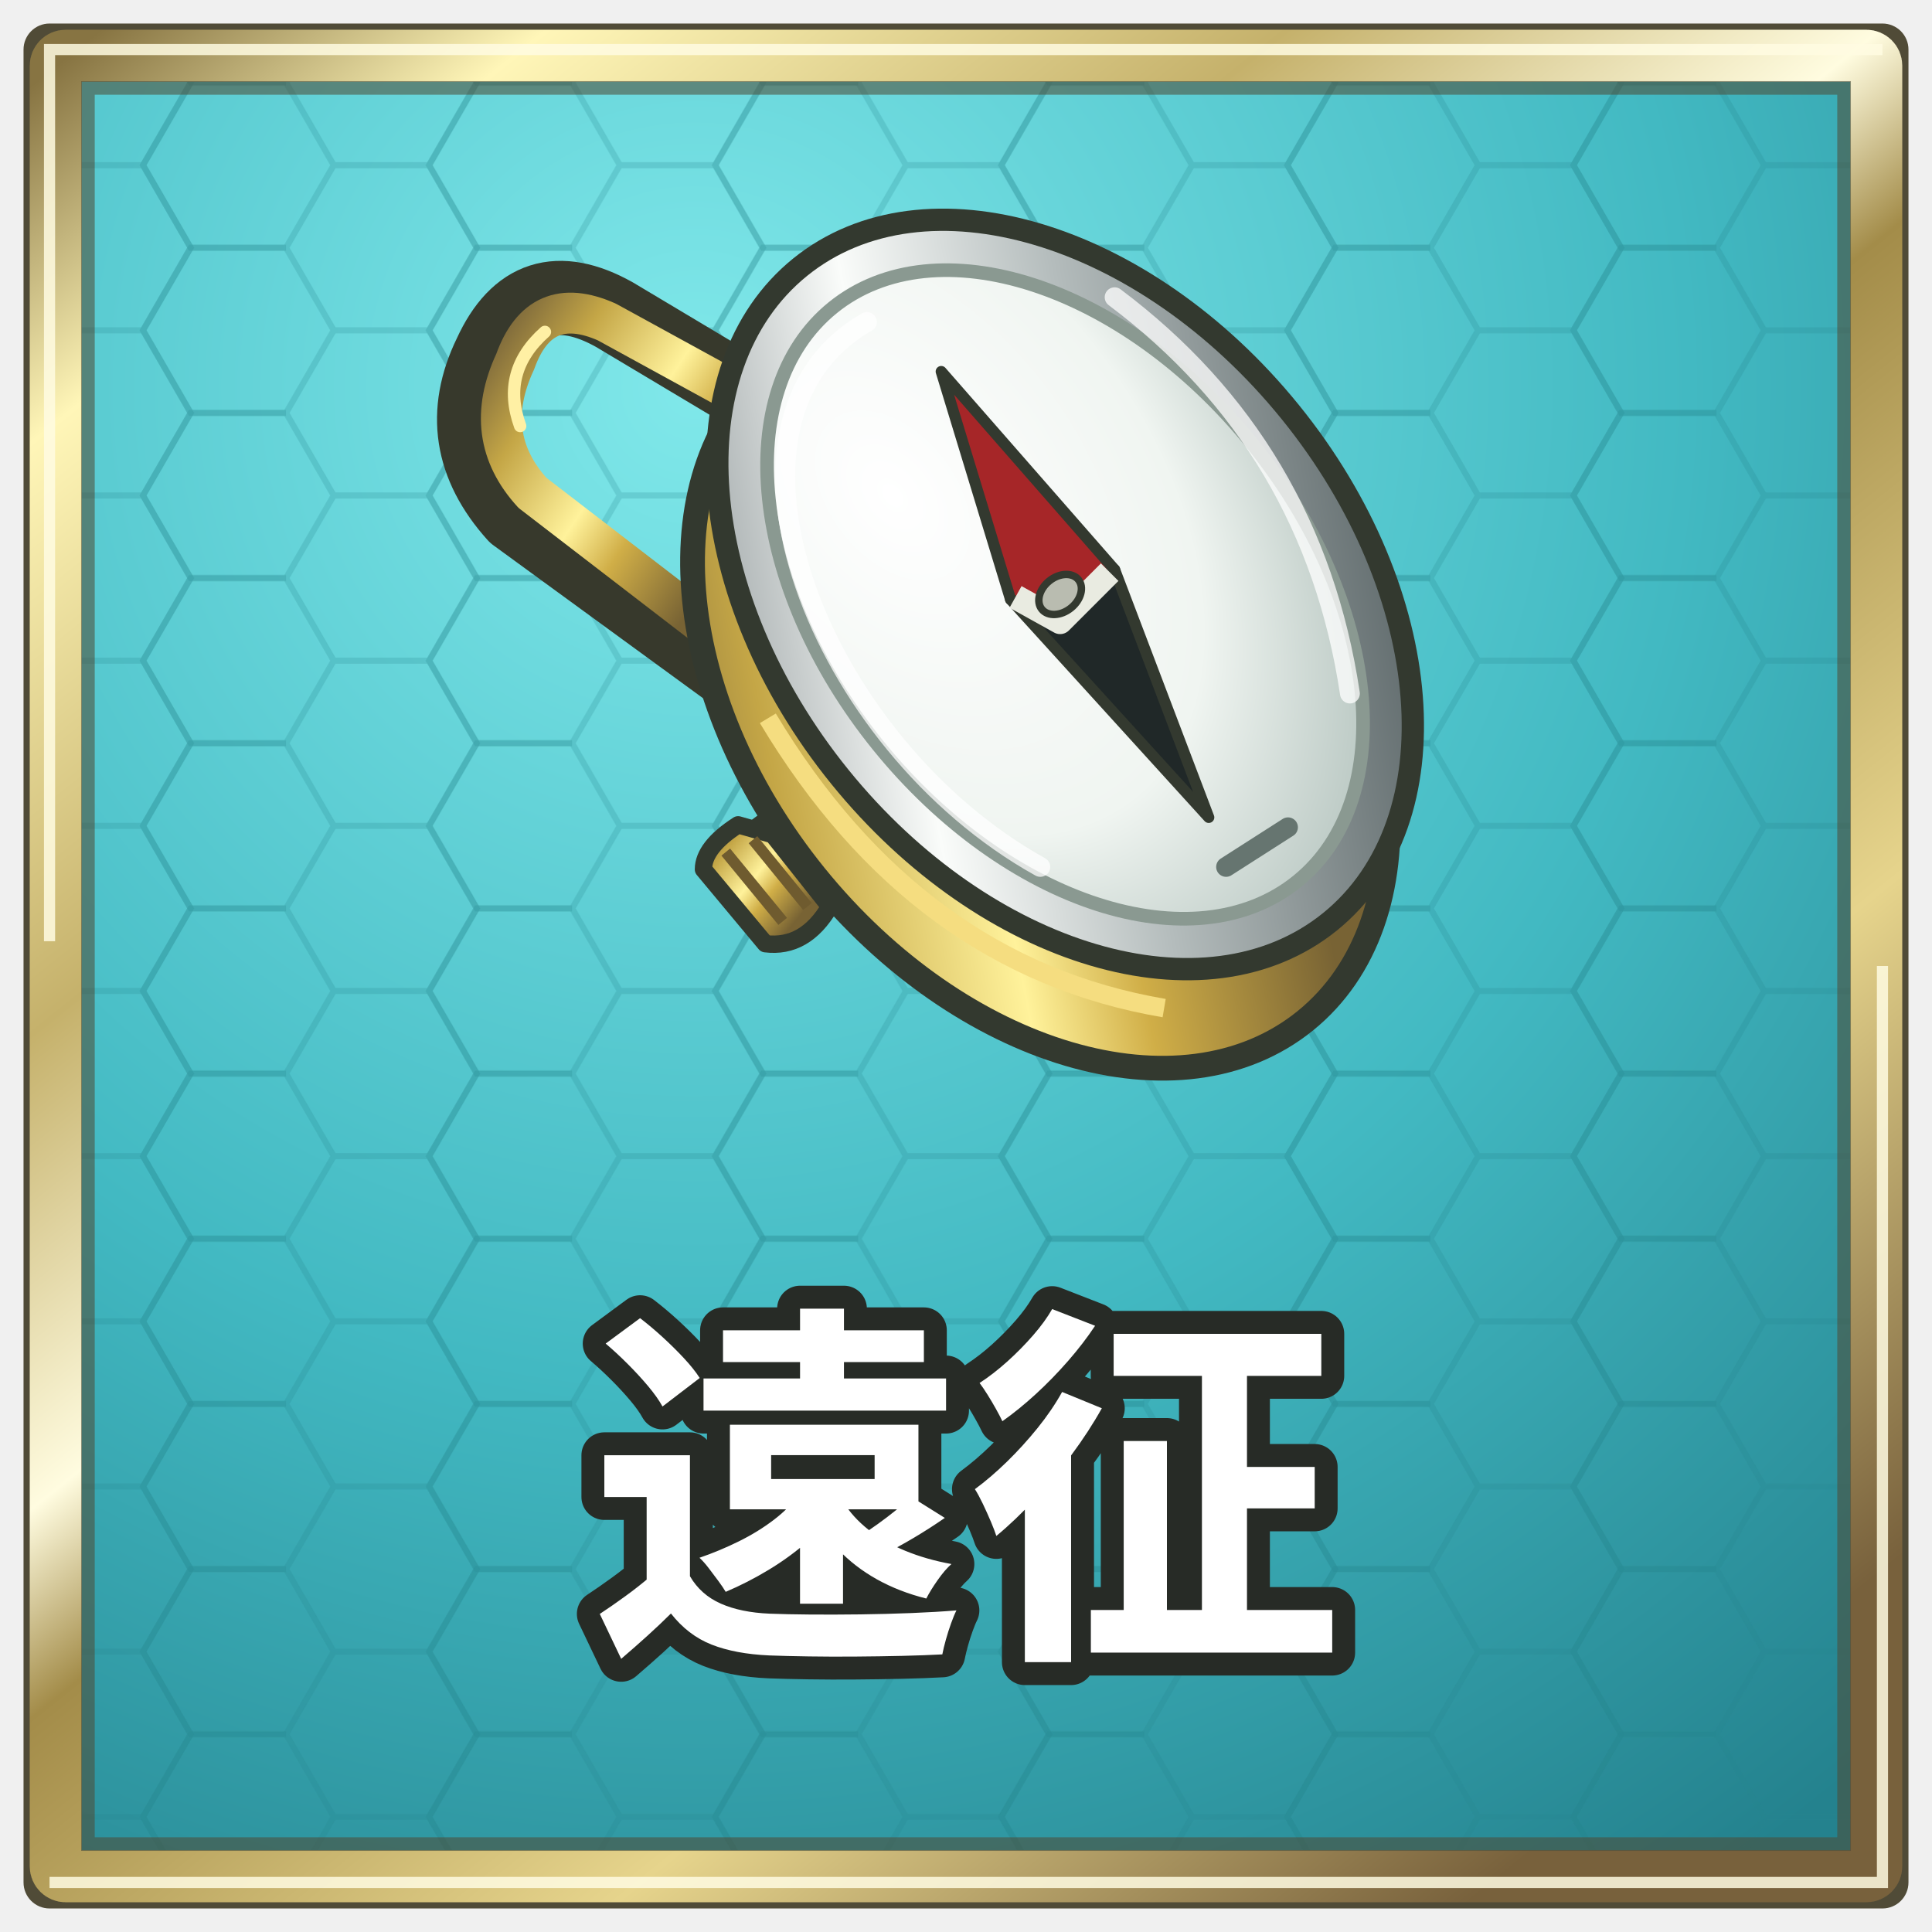
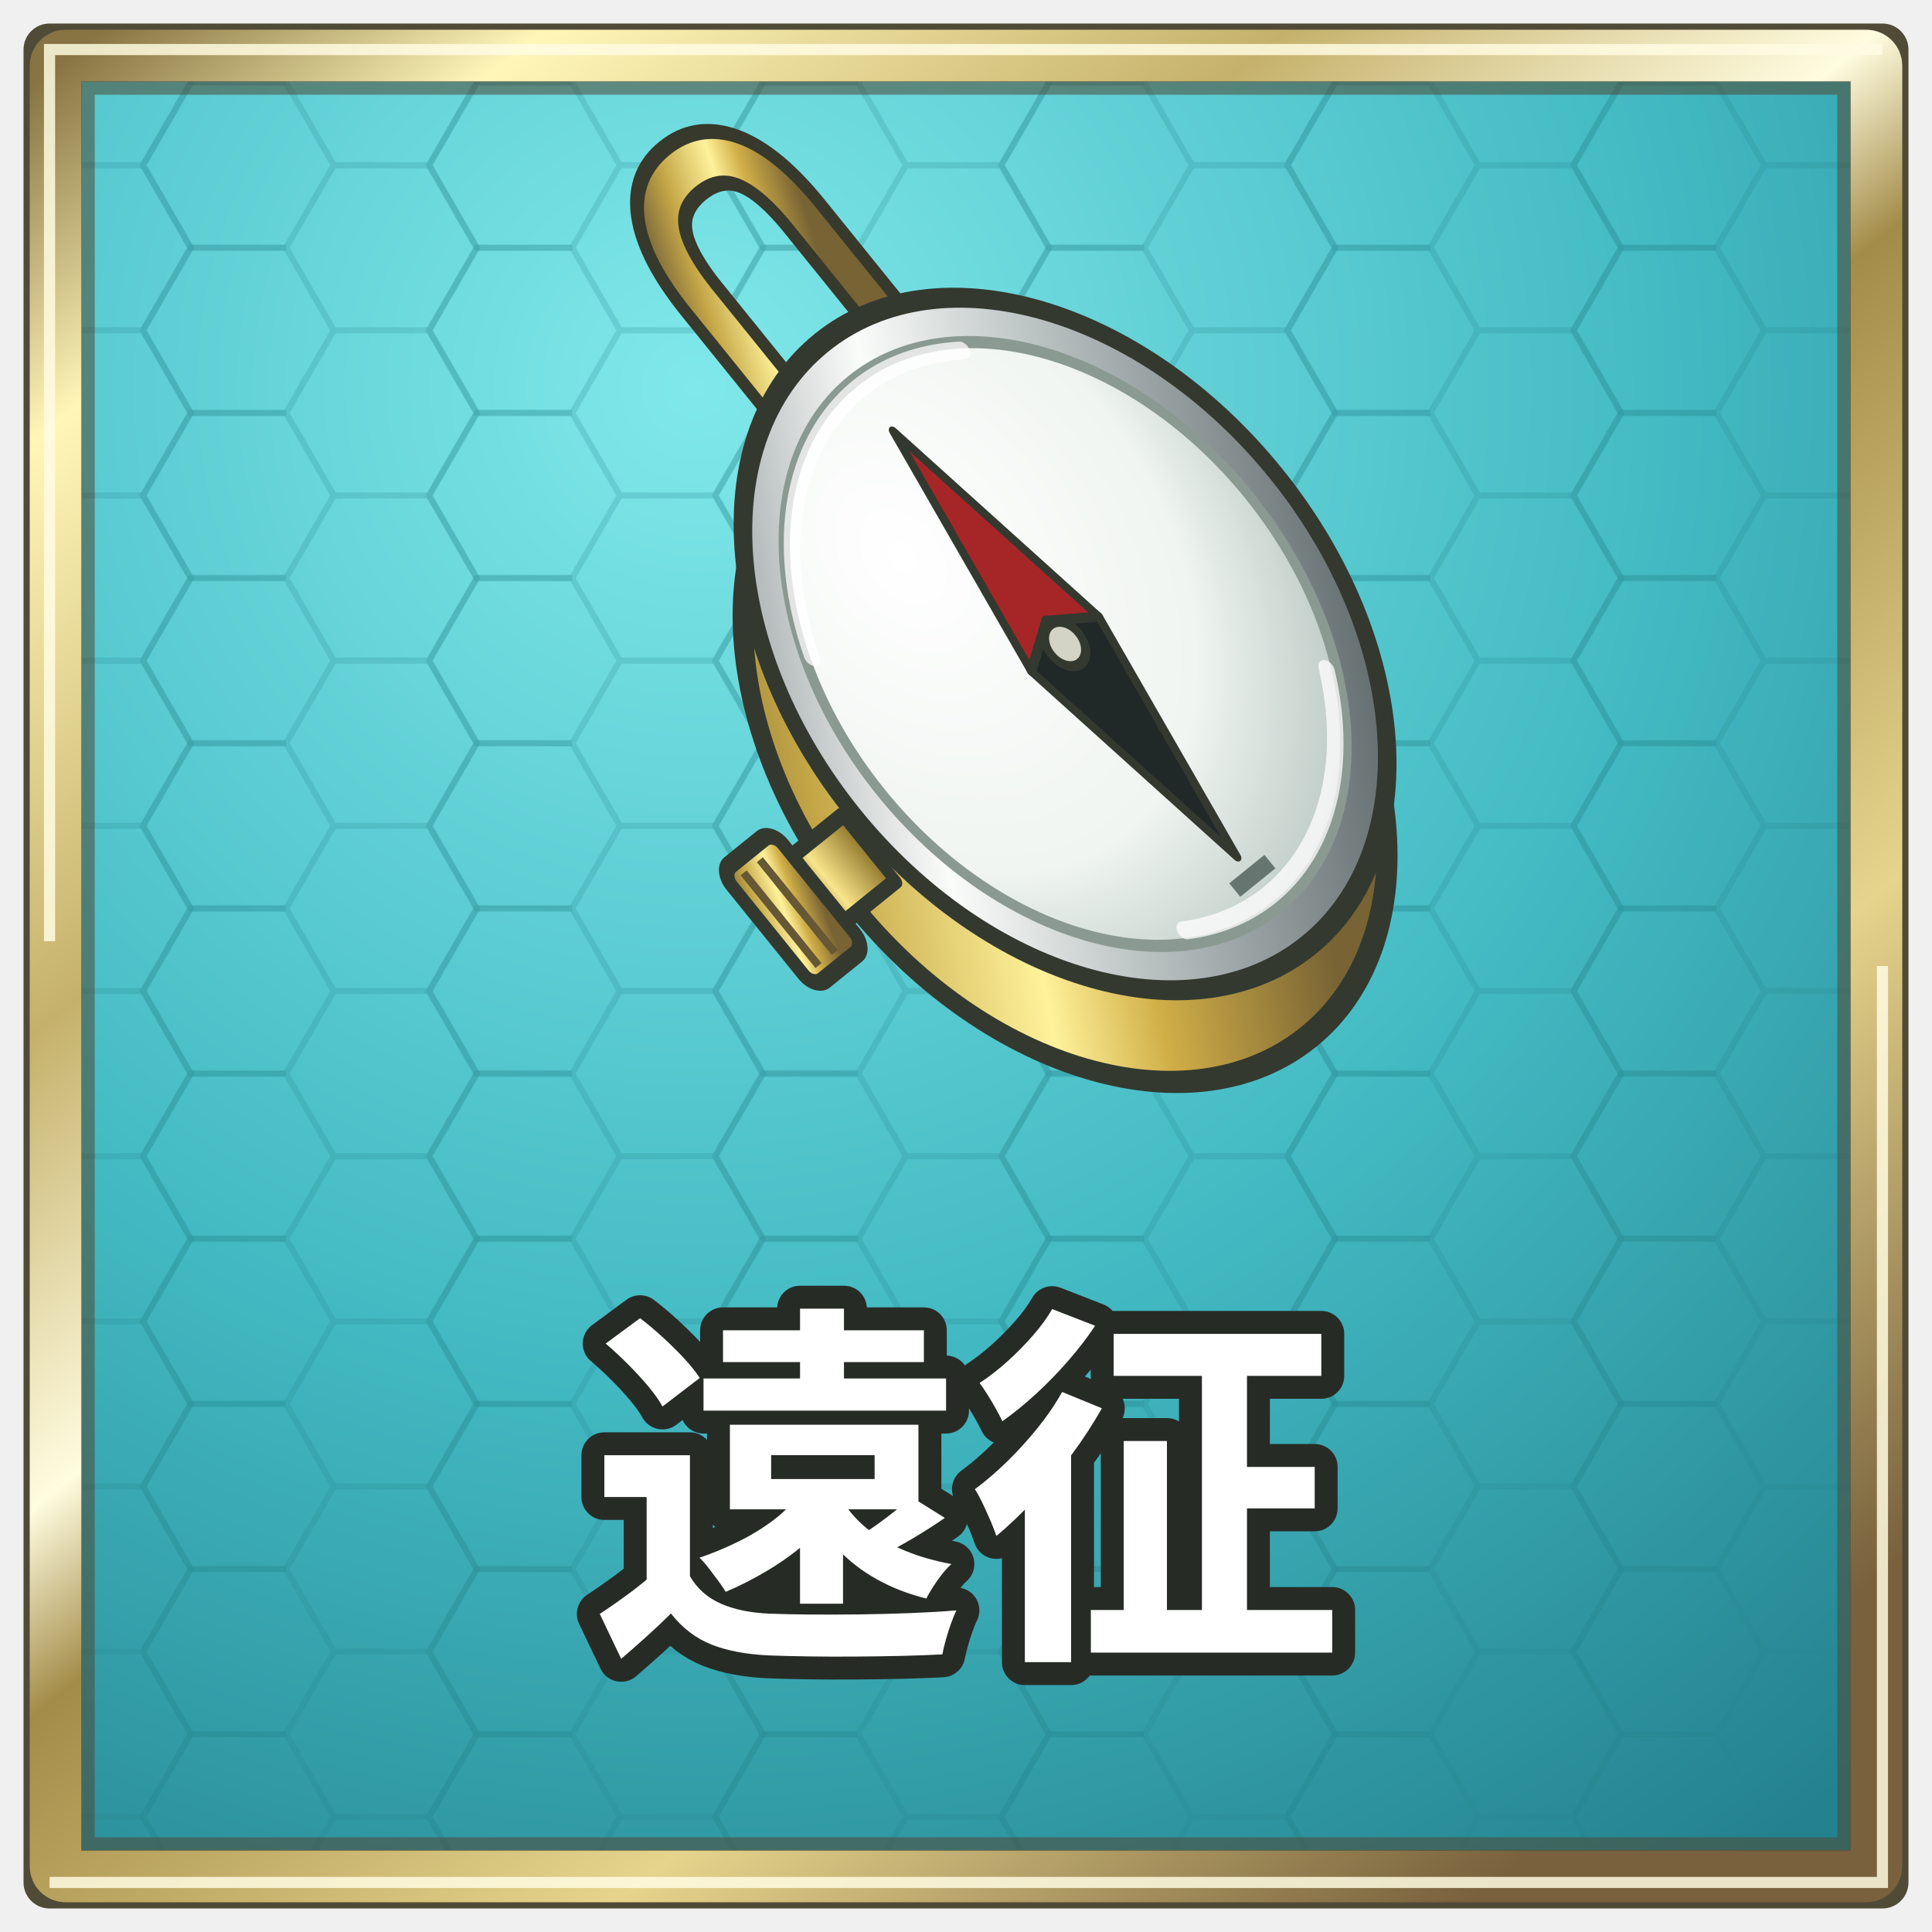
<svg xmlns="http://www.w3.org/2000/svg" viewBox="0 0 78 78">
  <defs>
    <linearGradient id="metal" x1="0" y1="0" x2="1" y2=".8" gradientUnits="objectBoundingBox">
      <stop stop-color="#747e81" />
      <stop offset=".35" stop-color="#fafcfa" />
      <stop offset=".6" stop-color="#b5bdbd" />
      <stop offset="1" stop-color="#566163" />
    </linearGradient>
    <linearGradient id="gold">
      <stop stop-color="#776121" />
      <stop offset=".4" stop-color="#f9e58b" />
      <stop offset="1" stop-color="#8c7328" />
    </linearGradient>
    <pattern patternTransform="scale(.55)" id="honeycomb" width="21" height="12.124" patternUnits="userSpaceOnUse">
      <polygon points="0,6.062 3.5,0.0 10.5,0.0 14,6.062 10.5,12.124 3.5,12.124" fill="none" stroke="#25858d" stroke-width=".45" opacity=".22" />
      <polygon points="10.5,0 14.0,-6.062 21.0,-6.062 24.5,0 21.0,6.062 14.0,6.062" fill="none" stroke="#25858d" stroke-width=".45" opacity=".22" />
      <polygon points="10.5,12.124 14.0,6.062 21.0,6.062 24.5,12.124 21.0,18.186 14.0,18.186" fill="none" stroke="#25858d" stroke-width=".45" opacity=".22" />
    </pattern>
    <radialGradient id="panel" cx=".35" cy=".18" r="1">
      <stop stop-color="#80e8ea" />
      <stop offset=".55" stop-color="#42b9c2" />
      <stop offset="1" stop-color="#24828e" />
    </radialGradient>
    <radialGradient id="dial" cx=".35" cy=".25" r=".8">
      <stop stop-color="#ffffff" />
      <stop offset=".65" stop-color="#f0f5f1" />
      <stop offset="1" stop-color="#bbc9c4" />
    </radialGradient>
    <linearGradient id="frame-metal" x1="0" y1="0" x2=".8" y2="1">
      <stop stop-color="#877442" />
      <stop offset=".12" stop-color="#fff6b8" />
      <stop offset=".32" stop-color="#c5b16b" />
      <stop offset=".48" stop-color="#fffce0" />
      <stop offset=".55" stop-color="#a38c49" />
      <stop offset=".77" stop-color="#e6d48c" />
      <stop offset="1" stop-color="#78613c" />
    </linearGradient>
    <linearGradient id="case-brass" x1="0" y1="0" x2=".85" y2=".65">
      <stop stop-color="#74613a" />
      <stop offset=".25" stop-color="#c4a646" />
      <stop offset=".55" stop-color="#fff29b" />
      <stop offset=".72" stop-color="#d0ae47" />
      <stop offset="1" stop-color="#786334" />
    </linearGradient>
  </defs>
  <rect x="2" y="2" width="74" height="74" rx=".6" fill="url(#panel)" stroke="none" stroke-width="1.2" />
  <rect x="3" y="3" width="72" height="72" fill="url(#honeycomb)" />
  <g id="compass" stroke="#33392f" stroke-linejoin="round">
-     <g id="top-suspension-loop">
-       <path d="M32 17L24.8 12.7Q21.4 10.8 19.8 14.3Q18.1 17.8 20.8 20.8L29.3 27" fill="none" stroke="#37392c" stroke-width="3" stroke-linecap="round" />
-       <path d="M31.8 17L24.5 13Q21.8 11.8 20.8 14.6Q19.4 17.6 21.5 19.9L29.3 25.9" fill="none" stroke="url(#case-brass)" stroke-width="1.65" stroke-linecap="round" />
-       <path d="M22 13.4Q20.2 15 21 17.2" fill="none" stroke="#fff0a4" stroke-width=".5" stroke-linecap="round" />
+     <g transform="matrix(.546 -.441 .63 .78 43 26)">
+       <g id="top-suspension-loop">
+         <path d="M-3.8 -13.9V-20Q-3.8 -24.5 0 -24.5Q3.8 -24.5 3.8 -20V-13.9" fill="none" stroke="#36392b" stroke-width="3" />
+         <path d="M-3.8 -13.9V-20Q-3.8 -24.5 0 -24.5Q3.8 -24.5 3.8 -20V-13.9" fill="none" stroke="url(#case-brass)" stroke-width="1.65" />
+       </g>
    </g>
-     <g id="side-crown">
-       <path d="M33.6 31.1L30 33.8 32.3 36.6 36.2 33.5Z" fill="url(#gold)" stroke-width=".7" />
-       <path d="M29.8 33.3Q28.4 34.2 28.4 35.1L30.9 38.1Q32.5 38.3 33.5 36.6L31.2 33.7Z" fill="url(#case-brass)" stroke-width=".7" />
-       <path d="M29.3 34.4L31.6 37.2M30.4 33.9L32.6 36.6" fill="none" stroke="#6f5b2f" stroke-width=".45" />
+     <g transform="translate(0 3.7)">
+       <g transform="matrix(.546 -.441 .63 .78 43 26)">
+         <circle r="15.6" fill="url(#case-brass)" stroke-width="1" />
+       </g>
    </g>
-     <ellipse cx="42" cy="28" rx="11.7" ry="17" transform="rotate(-39 42 28)" fill="url(#case-brass)" stroke-width="1" />
-     <path d="M31 29Q37 39 47 40.7" fill="none" stroke="#f5dd80" stroke-width=".75" />
-     <ellipse cx="43" cy="24" rx="11.7" ry="17" transform="rotate(-39 43 24)" fill="url(#metal)" stroke-width=".9" />
-     <ellipse cx="43" cy="24" rx="9.7" ry="14.9" transform="rotate(-39 43 24)" fill="url(#dial)" stroke="#8a9991" stroke-width=".55" />
-     <path d="M38 15L45 23 42.8 25.1 40.8 24.2Z" fill="#a62628" stroke-width=".45" />
-     <path d="M48.8 33L40.8 24.2 42.8 25.1 45 23Z" fill="#202828" stroke-width=".45" />
-     <path d="M41 24.1L42.8 25.1 44.8 23.1" fill="none" stroke="#e9ebe1" stroke-width="1" />
-     <ellipse cx="42.8" cy="24" rx=".95" ry=".7" transform="rotate(-39 42.8 24)" fill="#b9bcb0" stroke-width=".3" />
-     <path d="M35 13C28 17 33 30 42 35M45 12Q53 18 54.5 28" fill="none" stroke="#fff" stroke-width=".8" stroke-opacity=".75" stroke-linecap="round" />
-     <path d="M49.5 35L52 33.4" stroke="#667570" stroke-width=".8" stroke-linecap="round" />
+     <g transform="translate(0 1.85)">
+       <g transform="matrix(.546 -.441 .63 .78 43 26)">
+         <g id="side-crown">
+           <path d="M-14.5 -1.7H-19.5V1.7H-14.5Z" fill="url(#gold)" stroke-width=".65" />
+           <rect x="-22" y="-3" width="3.8" height="6" rx=".7" fill="url(#case-brass)" stroke-width=".75" />
+           <path d="M-21 -2.4V2.4M-19.8 -2.4V2.4" stroke="#665735" stroke-width=".45" />
+         </g>
+       </g>
+     </g>
+     <g transform="matrix(.546 -.441 .63 .78 43 26)">
+       <circle r="15.6" fill="url(#metal)" stroke-width=".9" />
+       <circle r="13.6" fill="url(#dial)" stroke="#8a9991" stroke-width=".55" />
+       <path d="M0 -11L2.5 0 0 1.2-2.5 0Z" fill="#a62628" stroke-width=".45" />
+       <path d="M0 11L-2.5 0 0 -1.2 2.5 0Z" fill="#202828" stroke-width=".45" />
+       <circle r="1" fill="#d3d4c5" stroke-width=".45" />
+       <path d="M-11.8 -6A13.3 13.3 0 0 1 6 -11.8M10.8 7.4A13 13 0 0 1-5 12" fill="none" stroke="#fff" stroke-opacity=".75" stroke-width=".8" stroke-linecap="round" />
+       <path d="M-1.3 12H1.3" stroke="#667570" stroke-width=".7" />
+     </g>
  </g>
  <rect x="1.35" y="1.35" width="75.3" height="75.3" rx=".65" fill="none" stroke="#504b37" stroke-width=".8" />
  <rect x="2.25" y="2.25" width="73.5" height="73.5" rx=".4" fill="none" stroke="url(#frame-metal)" stroke-width="2.1" />
  <path d="M2 38V2H76M2 76H76V39" fill="none" stroke="#fffbe2" stroke-opacity=".85" stroke-width=".45" />
  <rect x="3.55" y="3.55" width="70.9" height="70.9" fill="none" stroke="#4f4a34" stroke-opacity=".55" stroke-width=".55" />
  <path d="M27.855 58.752V64.359H26.107V60.438H24.399V58.752ZM27.855 63.636Q28.292 64.385 29.099 64.742Q29.906 65.099 31.07 65.148Q31.755 65.175 32.716 65.183Q33.677 65.19 34.734 65.177Q35.791 65.163 36.805 65.123Q37.82 65.082 38.614 65.016Q38.513 65.216 38.398 65.537Q38.283 65.857 38.189 66.192Q38.095 66.526 38.044 66.792Q37.339 66.83 36.426 66.852Q35.513 66.873 34.54 66.88Q33.567 66.888 32.658 66.874Q31.75 66.861 31.053 66.834Q29.685 66.773 28.729 66.397Q27.774 66.02 27.088 65.141Q26.636 65.59 26.145 66.034Q25.654 66.479 25.079 66.972L24.215 65.159Q24.699 64.84 25.239 64.448Q25.78 64.056 26.271 63.636ZM24.452 54.244 25.842 53.218Q26.284 53.556 26.75 53.982Q27.216 54.408 27.613 54.835Q28.01 55.261 28.25 55.633L26.747 56.784Q26.543 56.412 26.164 55.96Q25.785 55.509 25.334 55.059Q24.883 54.608 24.452 54.244ZM31.133 58.747V59.712H35.311V58.747ZM29.468 57.52H37.08V60.935H29.468ZM28.403 55.653H38.195V56.951H28.403ZM29.19 53.708H37.3V54.99H29.19ZM32.3 52.833H34.073V56.51H32.3ZM32.299 60.343H34.035V64.747H32.299ZM32.282 60.308 33.873 60.812Q33.364 61.565 32.627 62.214Q31.889 62.862 31.032 63.379Q30.176 63.896 29.298 64.267Q29.196 64.091 29.005 63.832Q28.814 63.572 28.611 63.308Q28.408 63.044 28.24 62.891Q29.051 62.613 29.828 62.229Q30.606 61.845 31.242 61.359Q31.879 60.873 32.282 60.308ZM36.79 60.434 38.145 61.282Q37.541 61.7 36.907 62.077Q36.273 62.454 35.75 62.709L34.731 62.007Q35.062 61.799 35.443 61.526Q35.824 61.252 36.183 60.962Q36.542 60.672 36.79 60.434ZM34.037 60.628Q34.425 61.254 35.061 61.757Q35.696 62.26 36.551 62.611Q37.405 62.962 38.412 63.144Q38.143 63.382 37.854 63.795Q37.564 64.208 37.397 64.537Q36.307 64.265 35.409 63.765Q34.512 63.265 33.837 62.554Q33.163 61.843 32.697 60.95ZM42.881 56.197 44.484 56.855Q43.966 57.784 43.259 58.737Q42.553 59.69 41.774 60.532Q40.995 61.375 40.225 62.011Q40.159 61.8 40.008 61.441Q39.856 61.082 39.68 60.713Q39.503 60.344 39.359 60.121Q40.002 59.648 40.652 59.014Q41.302 58.38 41.885 57.659Q42.468 56.938 42.881 56.197ZM42.479 52.851 44.212 53.525Q43.746 54.228 43.124 54.942Q42.502 55.655 41.822 56.279Q41.143 56.902 40.469 57.379Q40.367 57.164 40.207 56.878Q40.047 56.591 39.868 56.305Q39.689 56.019 39.548 55.835Q40.112 55.468 40.672 54.964Q41.231 54.46 41.712 53.907Q42.192 53.354 42.479 52.851ZM41.376 59.642 43.16 57.85 43.243 57.901V67.106H41.376ZM44.961 53.851H53.345V55.548H44.961ZM49.402 59.224H53.078V60.898H49.402ZM44.041 64.999H53.785V66.721H44.041ZM45.367 58.177H47.112V65.968H45.367ZM48.525 54.404H50.344V66.056H48.525Z" fill="#fff" stroke="#272b26" stroke-width="1.85" stroke-linejoin="round" paint-order="stroke fill" id="operation-label" />
</svg>
